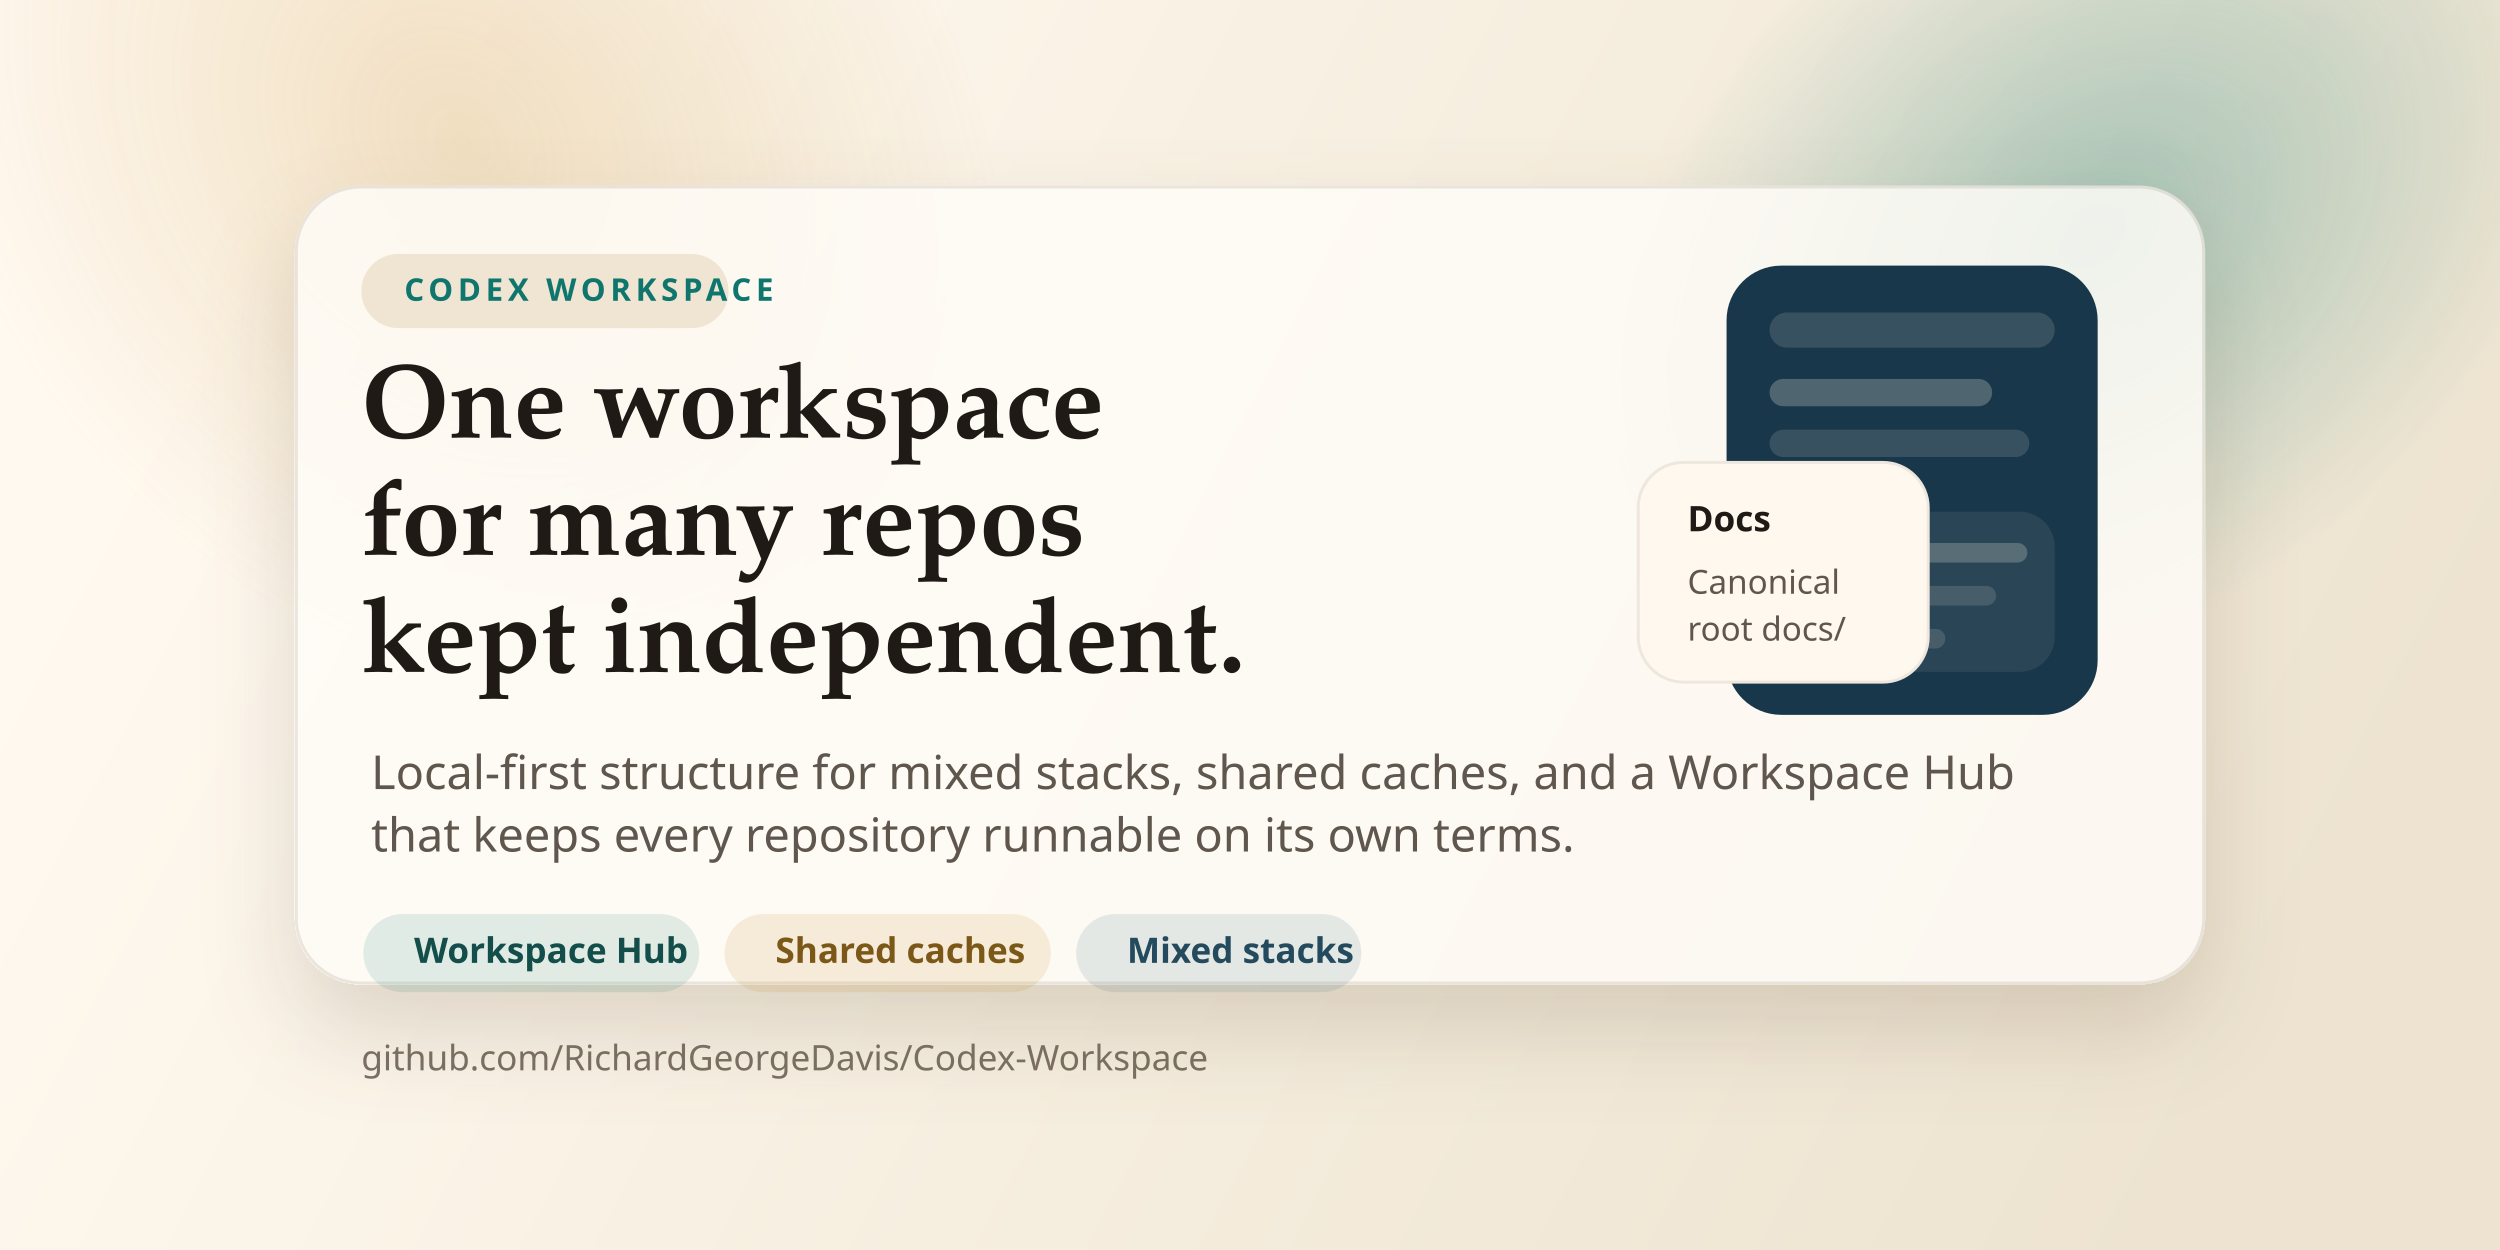
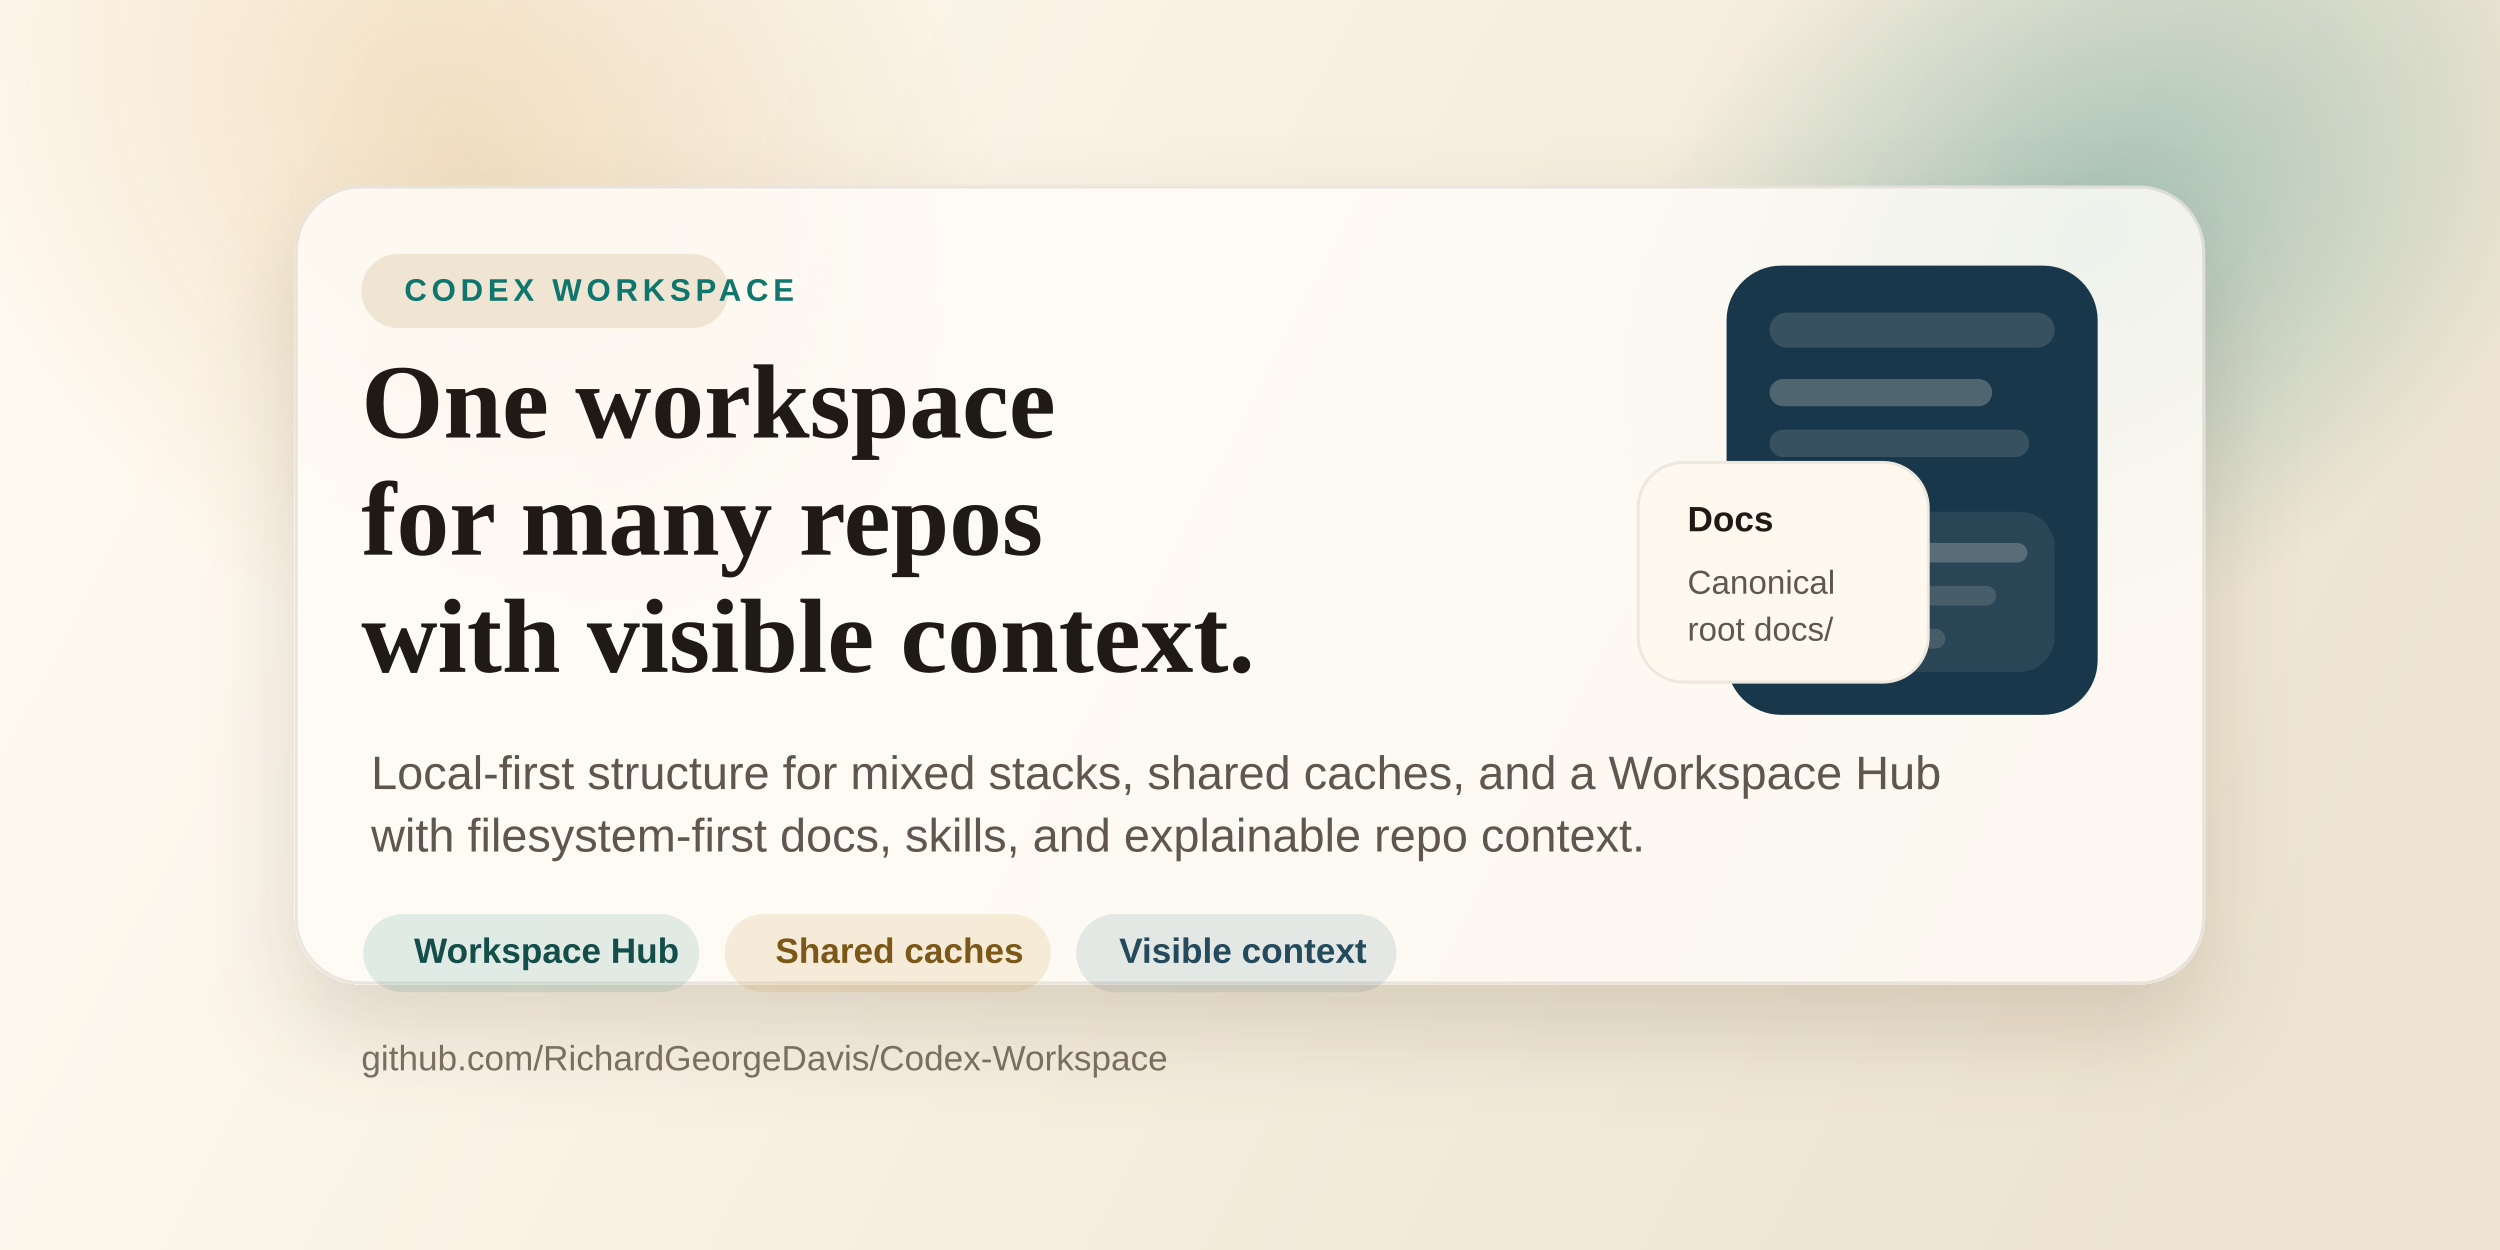
<svg xmlns="http://www.w3.org/2000/svg" width="1280" height="640" viewBox="0 0 1280 640" fill="none">
  <defs>
    <linearGradient id="bg" x1="136" y1="70" x2="1128" y2="588" gradientUnits="userSpaceOnUse">
      <stop stop-color="#FFF9F0" />
      <stop offset="0.5" stop-color="#F6EEDF" />
      <stop offset="1" stop-color="#EDE3D0" />
    </linearGradient>
    <radialGradient id="glowA" cx="0" cy="0" r="1" gradientUnits="userSpaceOnUse" gradientTransform="translate(1070 122) rotate(142.6) scale(274 194)">
      <stop stop-color="#0F766E" stop-opacity="0.34" />
      <stop offset="1" stop-color="#0F766E" stop-opacity="0" />
    </radialGradient>
    <radialGradient id="glowB" cx="0" cy="0" r="1" gradientUnits="userSpaceOnUse" gradientTransform="translate(236 72) rotate(48.3) scale(316 248)">
      <stop stop-color="#C58A2A" stop-opacity="0.23" />
      <stop offset="1" stop-color="#C58A2A" stop-opacity="0" />
    </radialGradient>
    <filter id="shadow" x="103" y="71" width="1074" height="505" filterUnits="userSpaceOnUse" color-interpolation-filters="sRGB">
      <feFlood flood-opacity="0" result="BackgroundImageFix" />
      <feColorMatrix in="SourceAlpha" type="matrix" values="0 0 0 0 0 0 0 0 0 0 0 0 0 0 0 0 0 0 127 0" result="hardAlpha" />
      <feOffset dy="24" />
      <feGaussianBlur stdDeviation="24" />
      <feComposite in2="hardAlpha" operator="out" />
      <feColorMatrix type="matrix" values="0 0 0 0 0.286 0 0 0 0 0.204 0 0 0 0 0.102 0 0 0 0.16 0" />
      <feBlend mode="normal" in2="BackgroundImageFix" result="effect1_dropShadow_1_1" />
      <feBlend mode="normal" in="SourceGraphic" in2="effect1_dropShadow_1_1" result="shape" />
    </filter>
  </defs>
  <rect width="1280" height="640" fill="url(#bg)" />
  <rect width="1280" height="640" fill="url(#glowA)" />
  <rect width="1280" height="640" fill="url(#glowB)" />
  <g filter="url(#shadow)">
    <rect x="151" y="95" width="978" height="409" rx="34" fill="#FFFCF7" fill-opacity="0.82" />
    <rect x="151.75" y="95.75" width="976.5" height="407.5" rx="33.25" stroke="#2A211B" stroke-opacity="0.1" stroke-width="1.5" />
  </g>
  <rect x="185" y="130" width="188" height="38" rx="19" fill="#F0E5D3" />
-   <text x="207" y="154" fill="#0F766E" font-size="16" font-family="'Avenir Next', 'Segoe UI', sans-serif" font-weight="700" letter-spacing="2.4">CODEX WORKSPACE</text>
-   <text x="185" y="224" fill="#1F1A16" font-size="54" font-family="'Iowan Old Style', 'Palatino Linotype', serif" font-weight="700">
+   <text x="207" y="154" fill="#0F766E" font-size="16" font-family="Arial, sans-serif" font-weight="700" letter-spacing="2.4">CODEX WORKSPACE</text>
+   <text x="185" y="224" fill="#1F1A16" font-size="54" font-family="Times New Roman, serif" font-weight="700">
    One workspace
  </text>
-   <text x="185" y="284" fill="#1F1A16" font-size="54" font-family="'Iowan Old Style', 'Palatino Linotype', serif" font-weight="700">
+   <text x="185" y="284" fill="#1F1A16" font-size="54" font-family="Times New Roman, serif" font-weight="700">
    for many repos
  </text>
-   <text x="185" y="344" fill="#1F1A16" font-size="54" font-family="'Iowan Old Style', 'Palatino Linotype', serif" font-weight="700">
-     kept independent.
+   <text x="185" y="344" fill="#1F1A16" font-size="54" font-family="Times New Roman, serif" font-weight="700">
+     with visible context.
  </text>
-   <text x="190" y="404" fill="#5F564D" font-size="24" font-family="'Avenir Next', 'Segoe UI', sans-serif">
+   <text x="190" y="404" fill="#5F564D" font-size="24" font-family="Arial, sans-serif">
    Local-first structure for mixed stacks, shared caches, and a Workspace Hub
  </text>
-   <text x="190" y="436" fill="#5F564D" font-size="24" font-family="'Avenir Next', 'Segoe UI', sans-serif">
-     that keeps every repository runnable on its own terms.
+   <text x="190" y="436" fill="#5F564D" font-size="24" font-family="Arial, sans-serif">
+     with filesystem-first docs, skills, and explainable repo context.
  </text>
  <rect x="186" y="468" width="172" height="40" rx="20" fill="#0F766E" fill-opacity="0.12" />
-   <text x="212" y="493" fill="#134E4A" font-size="18" font-family="'Avenir Next', 'Segoe UI', sans-serif" font-weight="600">Workspace Hub</text>
+   <text x="212" y="493" fill="#134E4A" font-size="18" font-family="Arial, sans-serif" font-weight="600">Workspace Hub</text>
  <rect x="371" y="468" width="167" height="40" rx="20" fill="#C58A2A" fill-opacity="0.14" />
-   <text x="397" y="493" fill="#7B5817" font-size="18" font-family="'Avenir Next', 'Segoe UI', sans-serif" font-weight="600">Shared caches</text>
-   <rect x="551" y="468" width="146" height="40" rx="20" fill="#2E607A" fill-opacity="0.12" />
-   <text x="577" y="493" fill="#244A5E" font-size="18" font-family="'Avenir Next', 'Segoe UI', sans-serif" font-weight="600">Mixed stacks</text>
+   <text x="397" y="493" fill="#7B5817" font-size="18" font-family="Arial, sans-serif" font-weight="600">Shared caches</text>
+   <rect x="551" y="468" width="164" height="40" rx="20" fill="#2E607A" fill-opacity="0.12" />
+   <text x="573" y="493" fill="#244A5E" font-size="18" font-family="Arial, sans-serif" font-weight="600">Visible context</text>
  <rect x="884" y="136" width="190" height="230" rx="28" fill="#18374A" />
  <rect x="906" y="160" width="146" height="18" rx="9" fill="#FFF5E8" fill-opacity="0.14" />
  <rect x="906" y="194" width="114" height="14" rx="7" fill="#FFF5E8" fill-opacity="0.24" />
  <rect x="906" y="220" width="133" height="14" rx="7" fill="#FFF5E8" fill-opacity="0.14" />
  <rect x="906" y="262" width="146" height="82" rx="18" fill="#FFF5E8" fill-opacity="0.08" />
  <rect x="922" y="278" width="116" height="10" rx="5" fill="#FFF5E8" fill-opacity="0.22" />
  <rect x="922" y="300" width="100" height="10" rx="5" fill="#FFF5E8" fill-opacity="0.14" />
  <rect x="922" y="322" width="74" height="10" rx="5" fill="#FFF5E8" fill-opacity="0.14" />
  <rect x="838" y="236" width="150" height="114" rx="24" fill="#FFF8EF" />
  <rect x="838.75" y="236.75" width="148.5" height="112.5" rx="23.25" stroke="#2A211B" stroke-opacity="0.08" stroke-width="1.5" />
-   <text x="864" y="272" fill="#1F1A16" font-size="18" font-family="'Avenir Next', 'Segoe UI', sans-serif" font-weight="700">Docs</text>
-   <text x="864" y="304" fill="#5F564D" font-size="17" font-family="'Avenir Next', 'Segoe UI', sans-serif">Canonical</text>
-   <text x="864" y="328" fill="#5F564D" font-size="17" font-family="'Avenir Next', 'Segoe UI', sans-serif">root docs/</text>
-   <text x="185" y="548" fill="#7A6E61" font-size="18" font-family="'Avenir Next', 'Segoe UI', sans-serif">
+   <text x="864" y="272" fill="#1F1A16" font-size="18" font-family="Arial, sans-serif" font-weight="700">Docs</text>
+   <text x="864" y="304" fill="#5F564D" font-size="17" font-family="Arial, sans-serif">Canonical</text>
+   <text x="864" y="328" fill="#5F564D" font-size="17" font-family="Arial, sans-serif">root docs/</text>
+   <text x="185" y="548" fill="#7A6E61" font-size="18" font-family="Arial, sans-serif">
    github.com/RichardGeorgeDavis/Codex-Workspace
  </text>
</svg>
